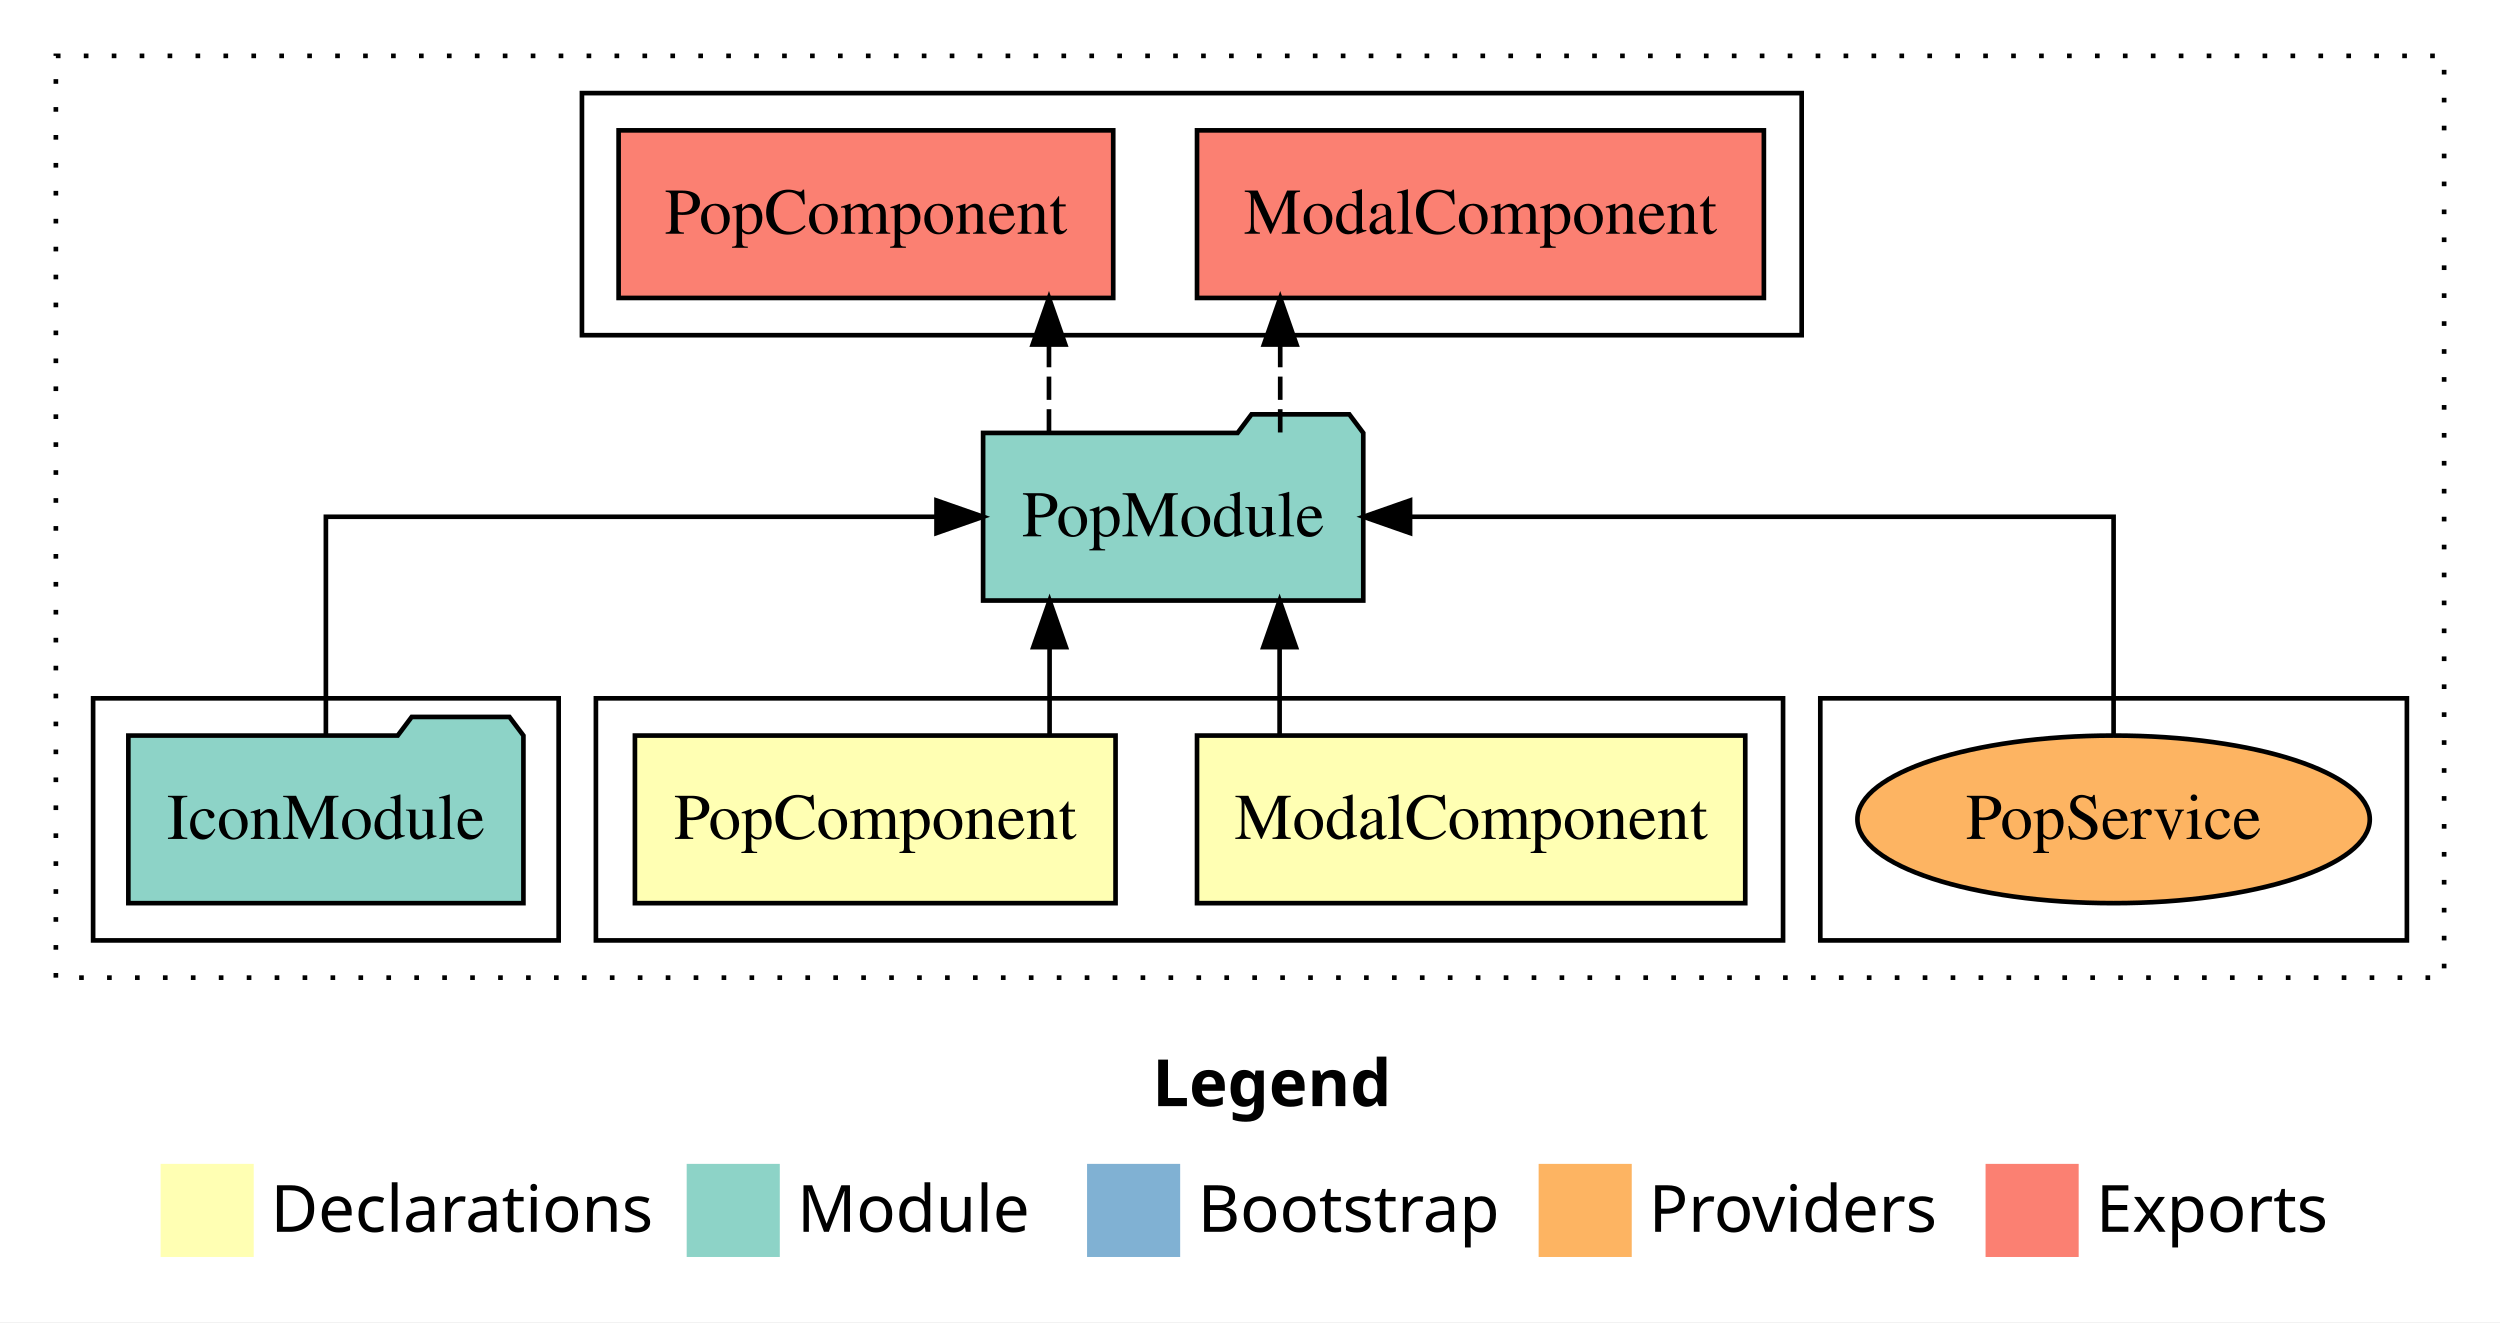
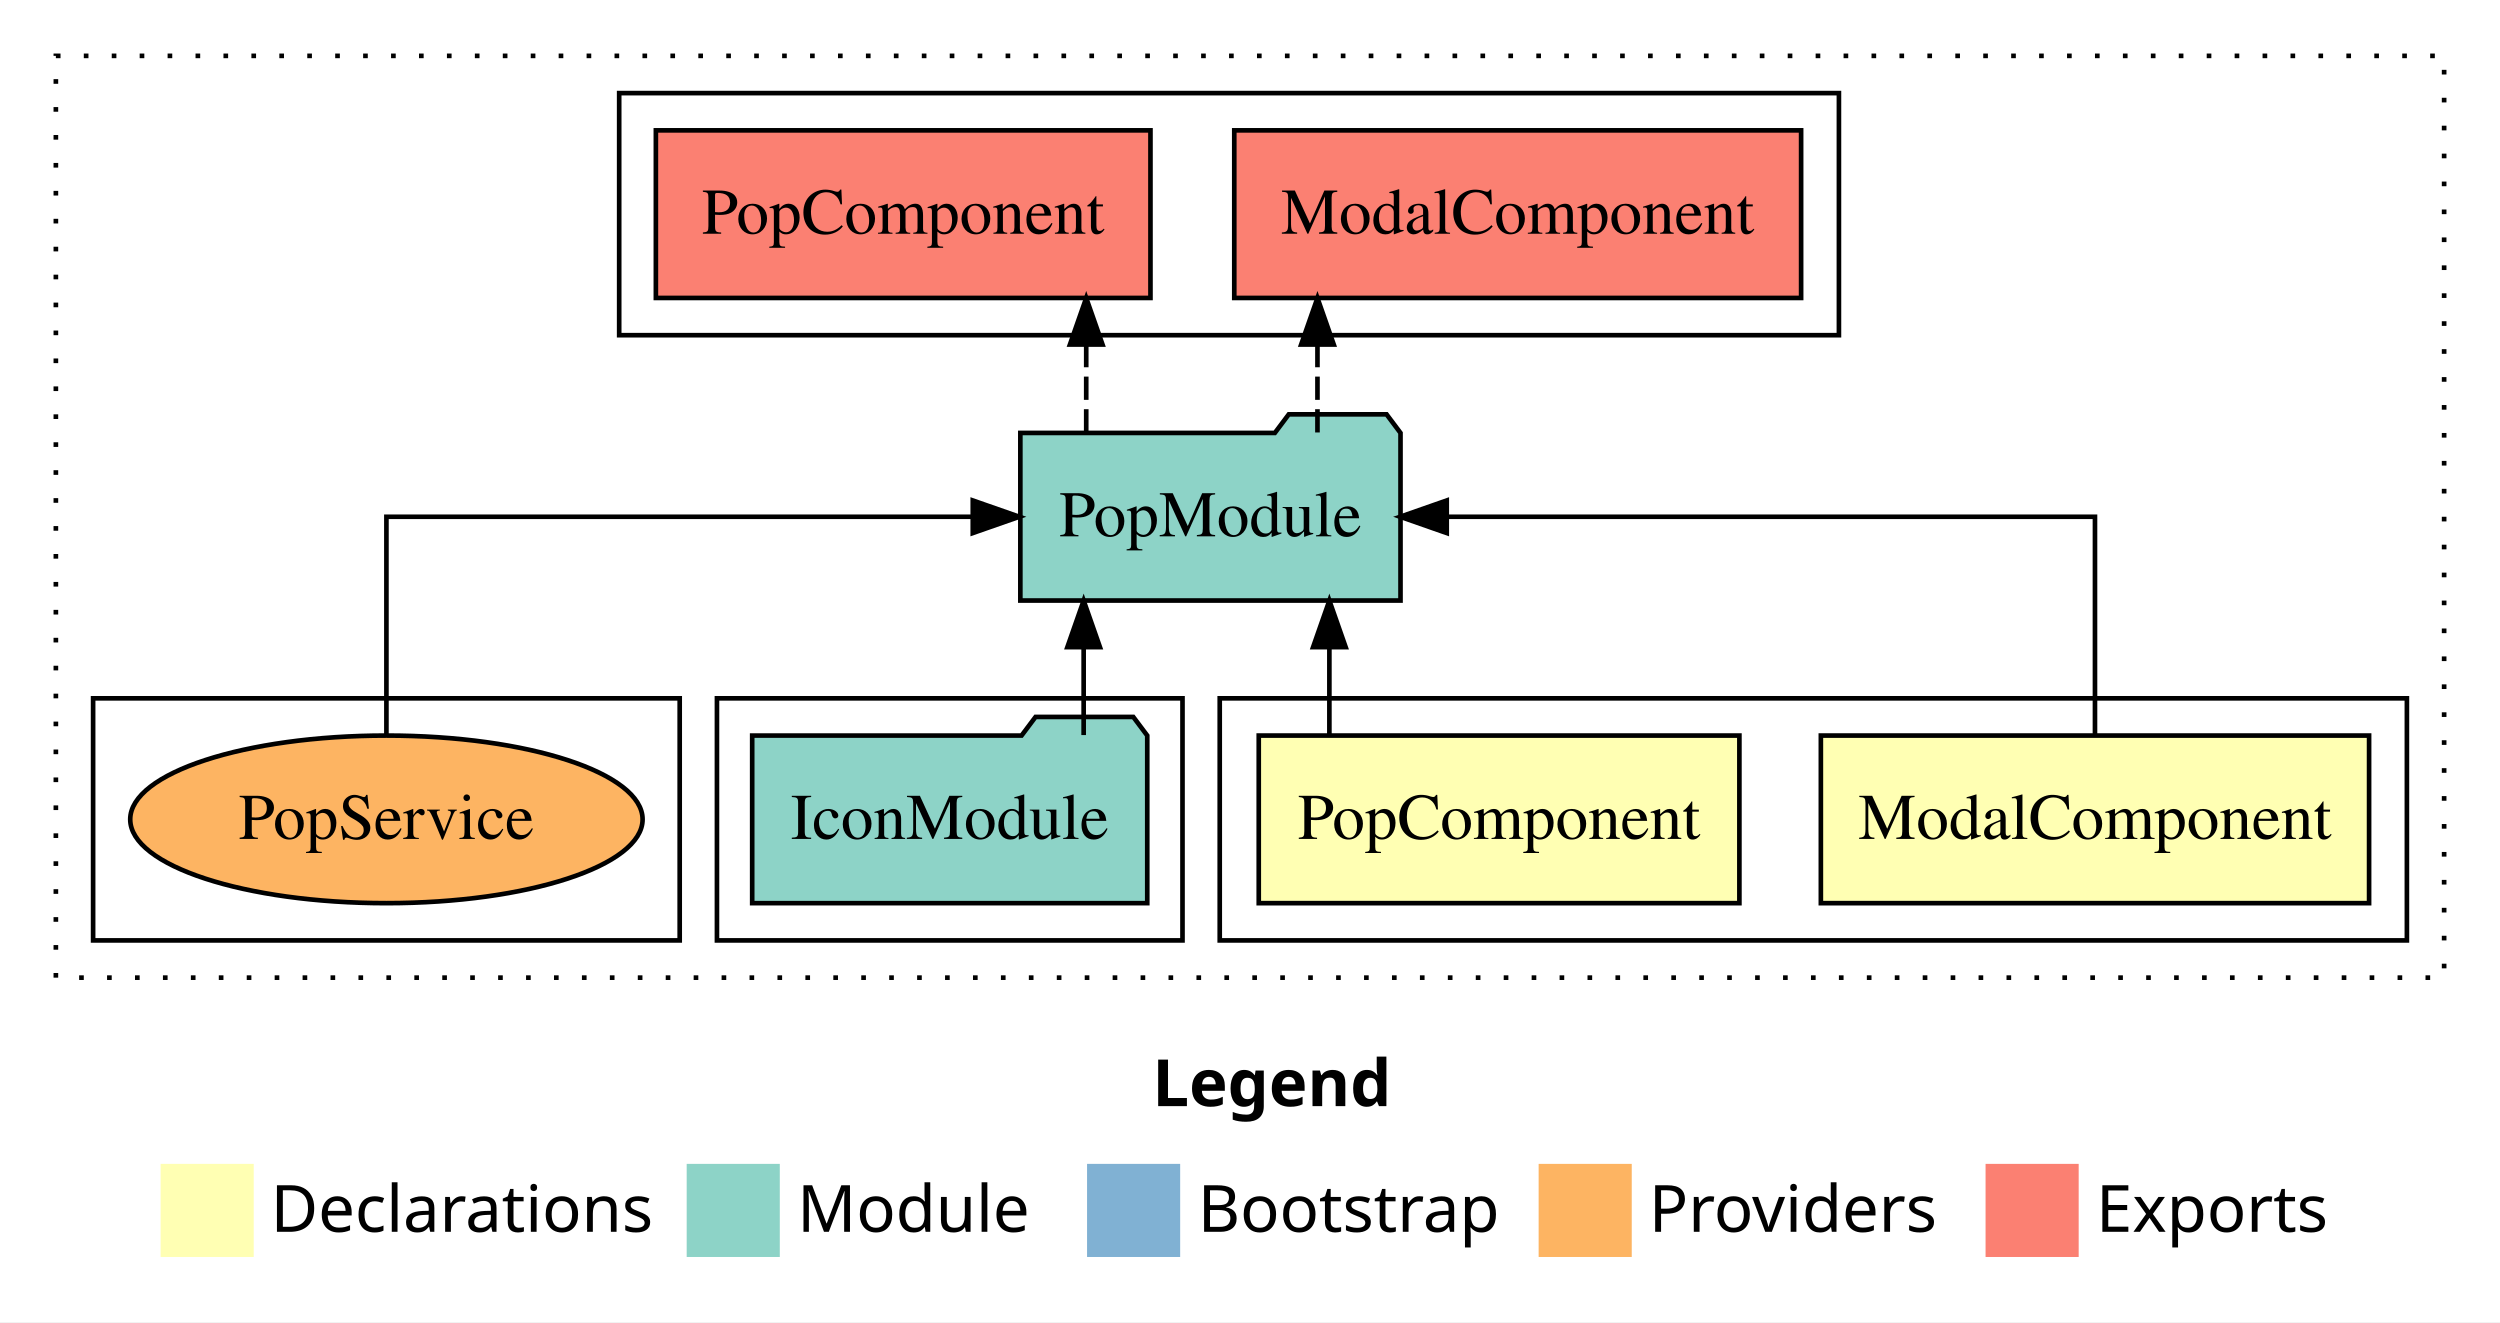
<svg xmlns="http://www.w3.org/2000/svg" width="537pt" height="284pt" viewBox="0.00 0.00 537.00 284.00">
  <g id="graph0" class="graph" transform="scale(1 1) rotate(0) translate(4 280)">
    <polygon fill="white" stroke="transparent" points="-4,4 -4,-280 533,-280 533,4 -4,4" />
    <text text-anchor="start" x="243.51" y="-42.4" font-family="sans-serif" font-weight="bold" font-size="14.00">Legend</text>
    <polygon fill="#ffffb3" stroke="transparent" points="30.5,-10 30.5,-30 50.5,-30 50.5,-10 30.5,-10" />
    <text text-anchor="start" x="54.13" y="-15.4" font-family="sans-serif" font-size="14.00">  Declarations</text>
    <polygon fill="#8dd3c7" stroke="transparent" points="143.5,-10 143.5,-30 163.5,-30 163.5,-10 143.5,-10" />
    <text text-anchor="start" x="167.23" y="-15.4" font-family="sans-serif" font-size="14.00">  Module</text>
    <polygon fill="#80b1d3" stroke="transparent" points="229.5,-10 229.5,-30 249.5,-30 249.5,-10 229.5,-10" />
    <text text-anchor="start" x="253.28" y="-15.4" font-family="sans-serif" font-size="14.00">  Bootstrap</text>
    <polygon fill="#fdb462" stroke="transparent" points="326.5,-10 326.5,-30 346.5,-30 346.5,-10 326.5,-10" />
    <text text-anchor="start" x="350.17" y="-15.4" font-family="sans-serif" font-size="14.00">  Providers</text>
    <polygon fill="#fb8072" stroke="transparent" points="422.5,-10 422.5,-30 442.5,-30 442.5,-10 422.5,-10" />
    <text text-anchor="start" x="446.23" y="-15.4" font-family="sans-serif" font-size="14.00">  Exports</text>
    <g id="clust1" class="cluster">
      <polygon fill="none" stroke="black" stroke-dasharray="1,5" points="8,-70 8,-268 521,-268 521,-70 8,-70" />
    </g>
-     <g id="clust8" class="cluster">
-       <polygon fill="none" stroke="black" points="387,-78 387,-130 513,-130 513,-78 387,-78" />
+     <g id="clust2" class="cluster">
+       <polygon fill="none" stroke="black" points="258,-78 258,-130 513,-130 513,-78 258,-78" />
    </g>
-     <g id="clust2" class="cluster">
-       <polygon fill="none" stroke="black" points="124,-78 124,-130 379,-130 379,-78 124,-78" />
+     <g id="clust6" class="cluster">
+       <polygon fill="none" stroke="black" points="129,-208 129,-260 391,-260 391,-208 129,-208" />
    </g>
    <g id="clust5" class="cluster">
-       <polygon fill="none" stroke="black" points="16,-78 16,-130 116,-130 116,-78 16,-78" />
+       <polygon fill="none" stroke="black" points="150,-78 150,-130 250,-130 250,-78 150,-78" />
    </g>
-     <g id="clust6" class="cluster">
-       <polygon fill="none" stroke="black" points="121,-208 121,-260 383,-260 383,-208 121,-208" />
+     <g id="clust8" class="cluster">
+       <polygon fill="none" stroke="black" points="16,-78 16,-130 142,-130 142,-78 16,-78" />
    </g>
    <g id="node1" class="node">
-       <polygon fill="#ffffb3" stroke="black" points="370.88,-122 253.12,-122 253.12,-86 370.88,-86 370.88,-122" />
-       <text text-anchor="middle" x="312" y="-99.8" font-family="Times,serif" font-size="14.00">ModalComponent</text>
+       <polygon fill="#ffffb3" stroke="black" points="504.88,-122 387.12,-122 387.12,-86 504.88,-86 504.88,-122" />
+       <text text-anchor="middle" x="446" y="-99.8" font-family="Times,serif" font-size="14.00">ModalComponent</text>
    </g>
    <g id="node3" class="node">
-       <polygon fill="#8dd3c7" stroke="black" points="288.83,-187 285.83,-191 264.83,-191 261.83,-187 207.17,-187 207.17,-151 288.83,-151 288.83,-187" />
-       <text text-anchor="middle" x="248" y="-164.8" font-family="Times,serif" font-size="14.00">PopModule</text>
+       <polygon fill="#8dd3c7" stroke="black" points="296.83,-187 293.83,-191 272.83,-191 269.83,-187 215.17,-187 215.17,-151 296.83,-151 296.83,-187" />
+       <text text-anchor="middle" x="256" y="-164.8" font-family="Times,serif" font-size="14.00">PopModule</text>
    </g>
    <g id="edge1" class="edge">
-       <path fill="none" stroke="black" d="M270.86,-122.11C270.86,-122.11 270.86,-140.99 270.86,-140.99" />
-       <polygon fill="black" stroke="black" points="267.36,-140.99 270.86,-150.99 274.36,-140.99 267.36,-140.99" />
+       <path fill="none" stroke="black" d="M446,-122.11C446,-141.34 446,-169 446,-169 446,-169 306.76,-169 306.76,-169" />
+       <polygon fill="black" stroke="black" points="306.76,-165.5 296.76,-169 306.76,-172.5 306.76,-165.5" />
    </g>
    <g id="node2" class="node">
-       <polygon fill="#ffffb3" stroke="black" points="235.62,-122 132.38,-122 132.38,-86 235.62,-86 235.62,-122" />
-       <text text-anchor="middle" x="184" y="-99.8" font-family="Times,serif" font-size="14.00">PopComponent</text>
+       <polygon fill="#ffffb3" stroke="black" points="369.62,-122 266.38,-122 266.38,-86 369.62,-86 369.62,-122" />
+       <text text-anchor="middle" x="318" y="-99.8" font-family="Times,serif" font-size="14.00">PopComponent</text>
    </g>
    <g id="edge2" class="edge">
-       <path fill="none" stroke="black" d="M221.45,-122.11C221.45,-122.11 221.45,-140.99 221.45,-140.99" />
-       <polygon fill="black" stroke="black" points="217.95,-140.99 221.45,-150.99 224.95,-140.99 217.95,-140.99" />
+       <path fill="none" stroke="black" d="M281.55,-122.11C281.55,-122.11 281.55,-140.99 281.55,-140.99" />
+       <polygon fill="black" stroke="black" points="278.05,-140.99 281.55,-150.99 285.05,-140.99 278.05,-140.99" />
    </g>
    <g id="node5" class="node">
-       <polygon fill="#fb8072" stroke="black" points="374.88,-252 253.12,-252 253.12,-216 374.88,-216 374.88,-252" />
-       <text text-anchor="middle" x="314" y="-229.8" font-family="Times,serif" font-size="14.00">ModalComponent </text>
+       <polygon fill="#fb8072" stroke="black" points="382.88,-252 261.12,-252 261.12,-216 382.88,-216 382.88,-252" />
+       <text text-anchor="middle" x="322" y="-229.8" font-family="Times,serif" font-size="14.00">ModalComponent </text>
    </g>
    <g id="edge4" class="edge">
-       <path fill="none" stroke="black" stroke-dasharray="5,2" d="M270.99,-187.11C270.99,-187.11 270.99,-205.99 270.99,-205.99" />
-       <polygon fill="black" stroke="black" points="267.49,-205.99 270.99,-215.99 274.49,-205.99 267.49,-205.99" />
+       <path fill="none" stroke="black" stroke-dasharray="5,2" d="M278.99,-187.11C278.99,-187.11 278.99,-205.99 278.99,-205.99" />
+       <polygon fill="black" stroke="black" points="275.49,-205.99 278.99,-215.99 282.49,-205.99 275.49,-205.99" />
    </g>
    <g id="node6" class="node">
-       <polygon fill="#fb8072" stroke="black" points="235.12,-252 128.88,-252 128.88,-216 235.12,-216 235.12,-252" />
-       <text text-anchor="middle" x="182" y="-229.8" font-family="Times,serif" font-size="14.00">PopComponent </text>
+       <polygon fill="#fb8072" stroke="black" points="243.12,-252 136.88,-252 136.88,-216 243.12,-216 243.12,-252" />
+       <text text-anchor="middle" x="190" y="-229.8" font-family="Times,serif" font-size="14.00">PopComponent </text>
    </g>
    <g id="edge5" class="edge">
-       <path fill="none" stroke="black" stroke-dasharray="5,2" d="M221.32,-187.11C221.32,-187.11 221.32,-205.99 221.32,-205.99" />
-       <polygon fill="black" stroke="black" points="217.82,-205.99 221.32,-215.99 224.82,-205.99 217.82,-205.99" />
+       <path fill="none" stroke="black" stroke-dasharray="5,2" d="M229.32,-187.11C229.32,-187.11 229.32,-205.99 229.32,-205.99" />
+       <polygon fill="black" stroke="black" points="225.82,-205.99 229.32,-215.99 232.82,-205.99 225.82,-205.99" />
    </g>
    <g id="node4" class="node">
-       <polygon fill="#8dd3c7" stroke="black" points="108.43,-122 105.43,-126 84.43,-126 81.43,-122 23.57,-122 23.57,-86 108.43,-86 108.43,-122" />
-       <text text-anchor="middle" x="66" y="-99.8" font-family="Times,serif" font-size="14.00">IconModule</text>
+       <polygon fill="#8dd3c7" stroke="black" points="242.43,-122 239.43,-126 218.43,-126 215.43,-122 157.57,-122 157.57,-86 242.43,-86 242.43,-122" />
+       <text text-anchor="middle" x="200" y="-99.8" font-family="Times,serif" font-size="14.00">IconModule</text>
    </g>
    <g id="edge3" class="edge">
-       <path fill="none" stroke="black" d="M66,-122.11C66,-141.34 66,-169 66,-169 66,-169 197.16,-169 197.16,-169" />
-       <polygon fill="black" stroke="black" points="197.16,-172.5 207.16,-169 197.16,-165.5 197.16,-172.5" />
+       <path fill="none" stroke="black" d="M228.77,-122.11C228.77,-122.11 228.77,-140.99 228.77,-140.99" />
+       <polygon fill="black" stroke="black" points="225.27,-140.99 228.77,-150.99 232.27,-140.99 225.27,-140.99" />
    </g>
    <g id="node7" class="node">
-       <ellipse fill="#fdb462" stroke="black" cx="450" cy="-104" rx="55.03" ry="18" />
-       <text text-anchor="middle" x="450" y="-99.8" font-family="Times,serif" font-size="14.00">PopService</text>
+       <ellipse fill="#fdb462" stroke="black" cx="79" cy="-104" rx="55.03" ry="18" />
+       <text text-anchor="middle" x="79" y="-99.8" font-family="Times,serif" font-size="14.00">PopService</text>
    </g>
    <g id="edge6" class="edge">
-       <path fill="none" stroke="black" d="M450,-122.11C450,-141.34 450,-169 450,-169 450,-169 298.88,-169 298.88,-169" />
-       <polygon fill="black" stroke="black" points="298.88,-165.5 288.88,-169 298.88,-172.5 298.88,-165.5" />
+       <path fill="none" stroke="black" d="M79,-122.11C79,-141.34 79,-169 79,-169 79,-169 204.95,-169 204.95,-169" />
+       <polygon fill="black" stroke="black" points="204.95,-172.5 214.95,-169 204.95,-165.5 204.95,-172.5" />
    </g>
  </g>
</svg>
